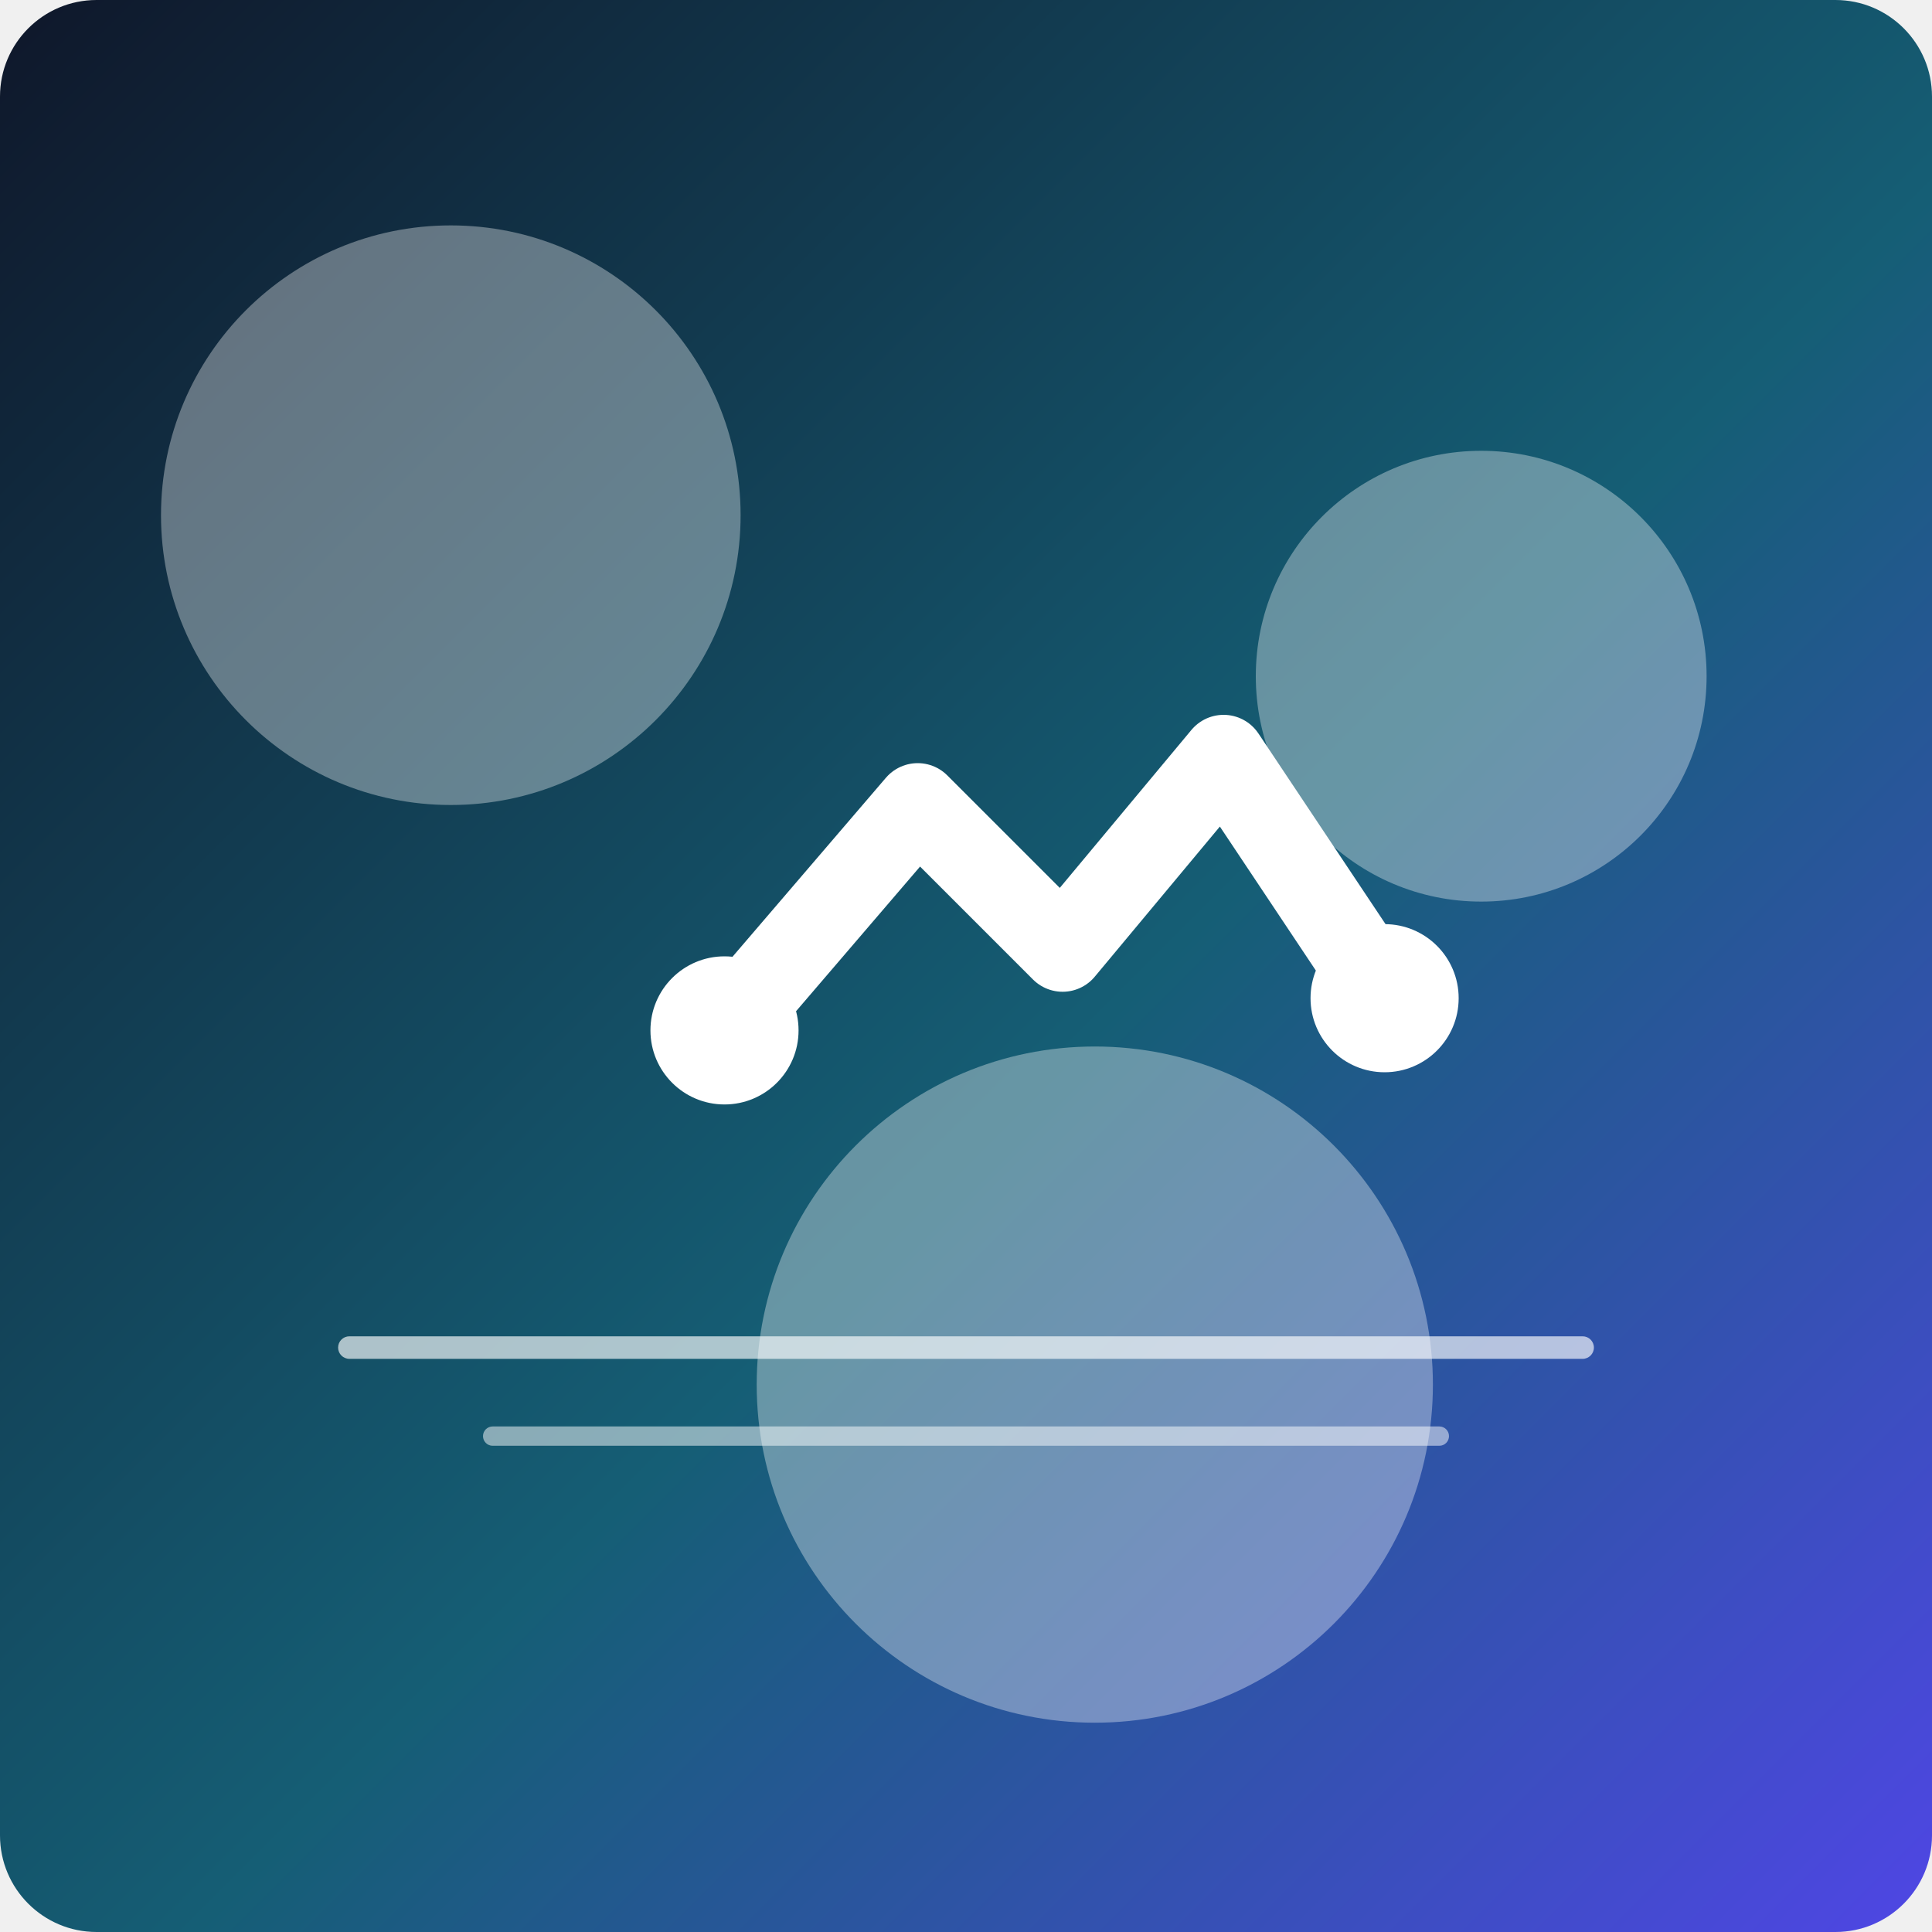
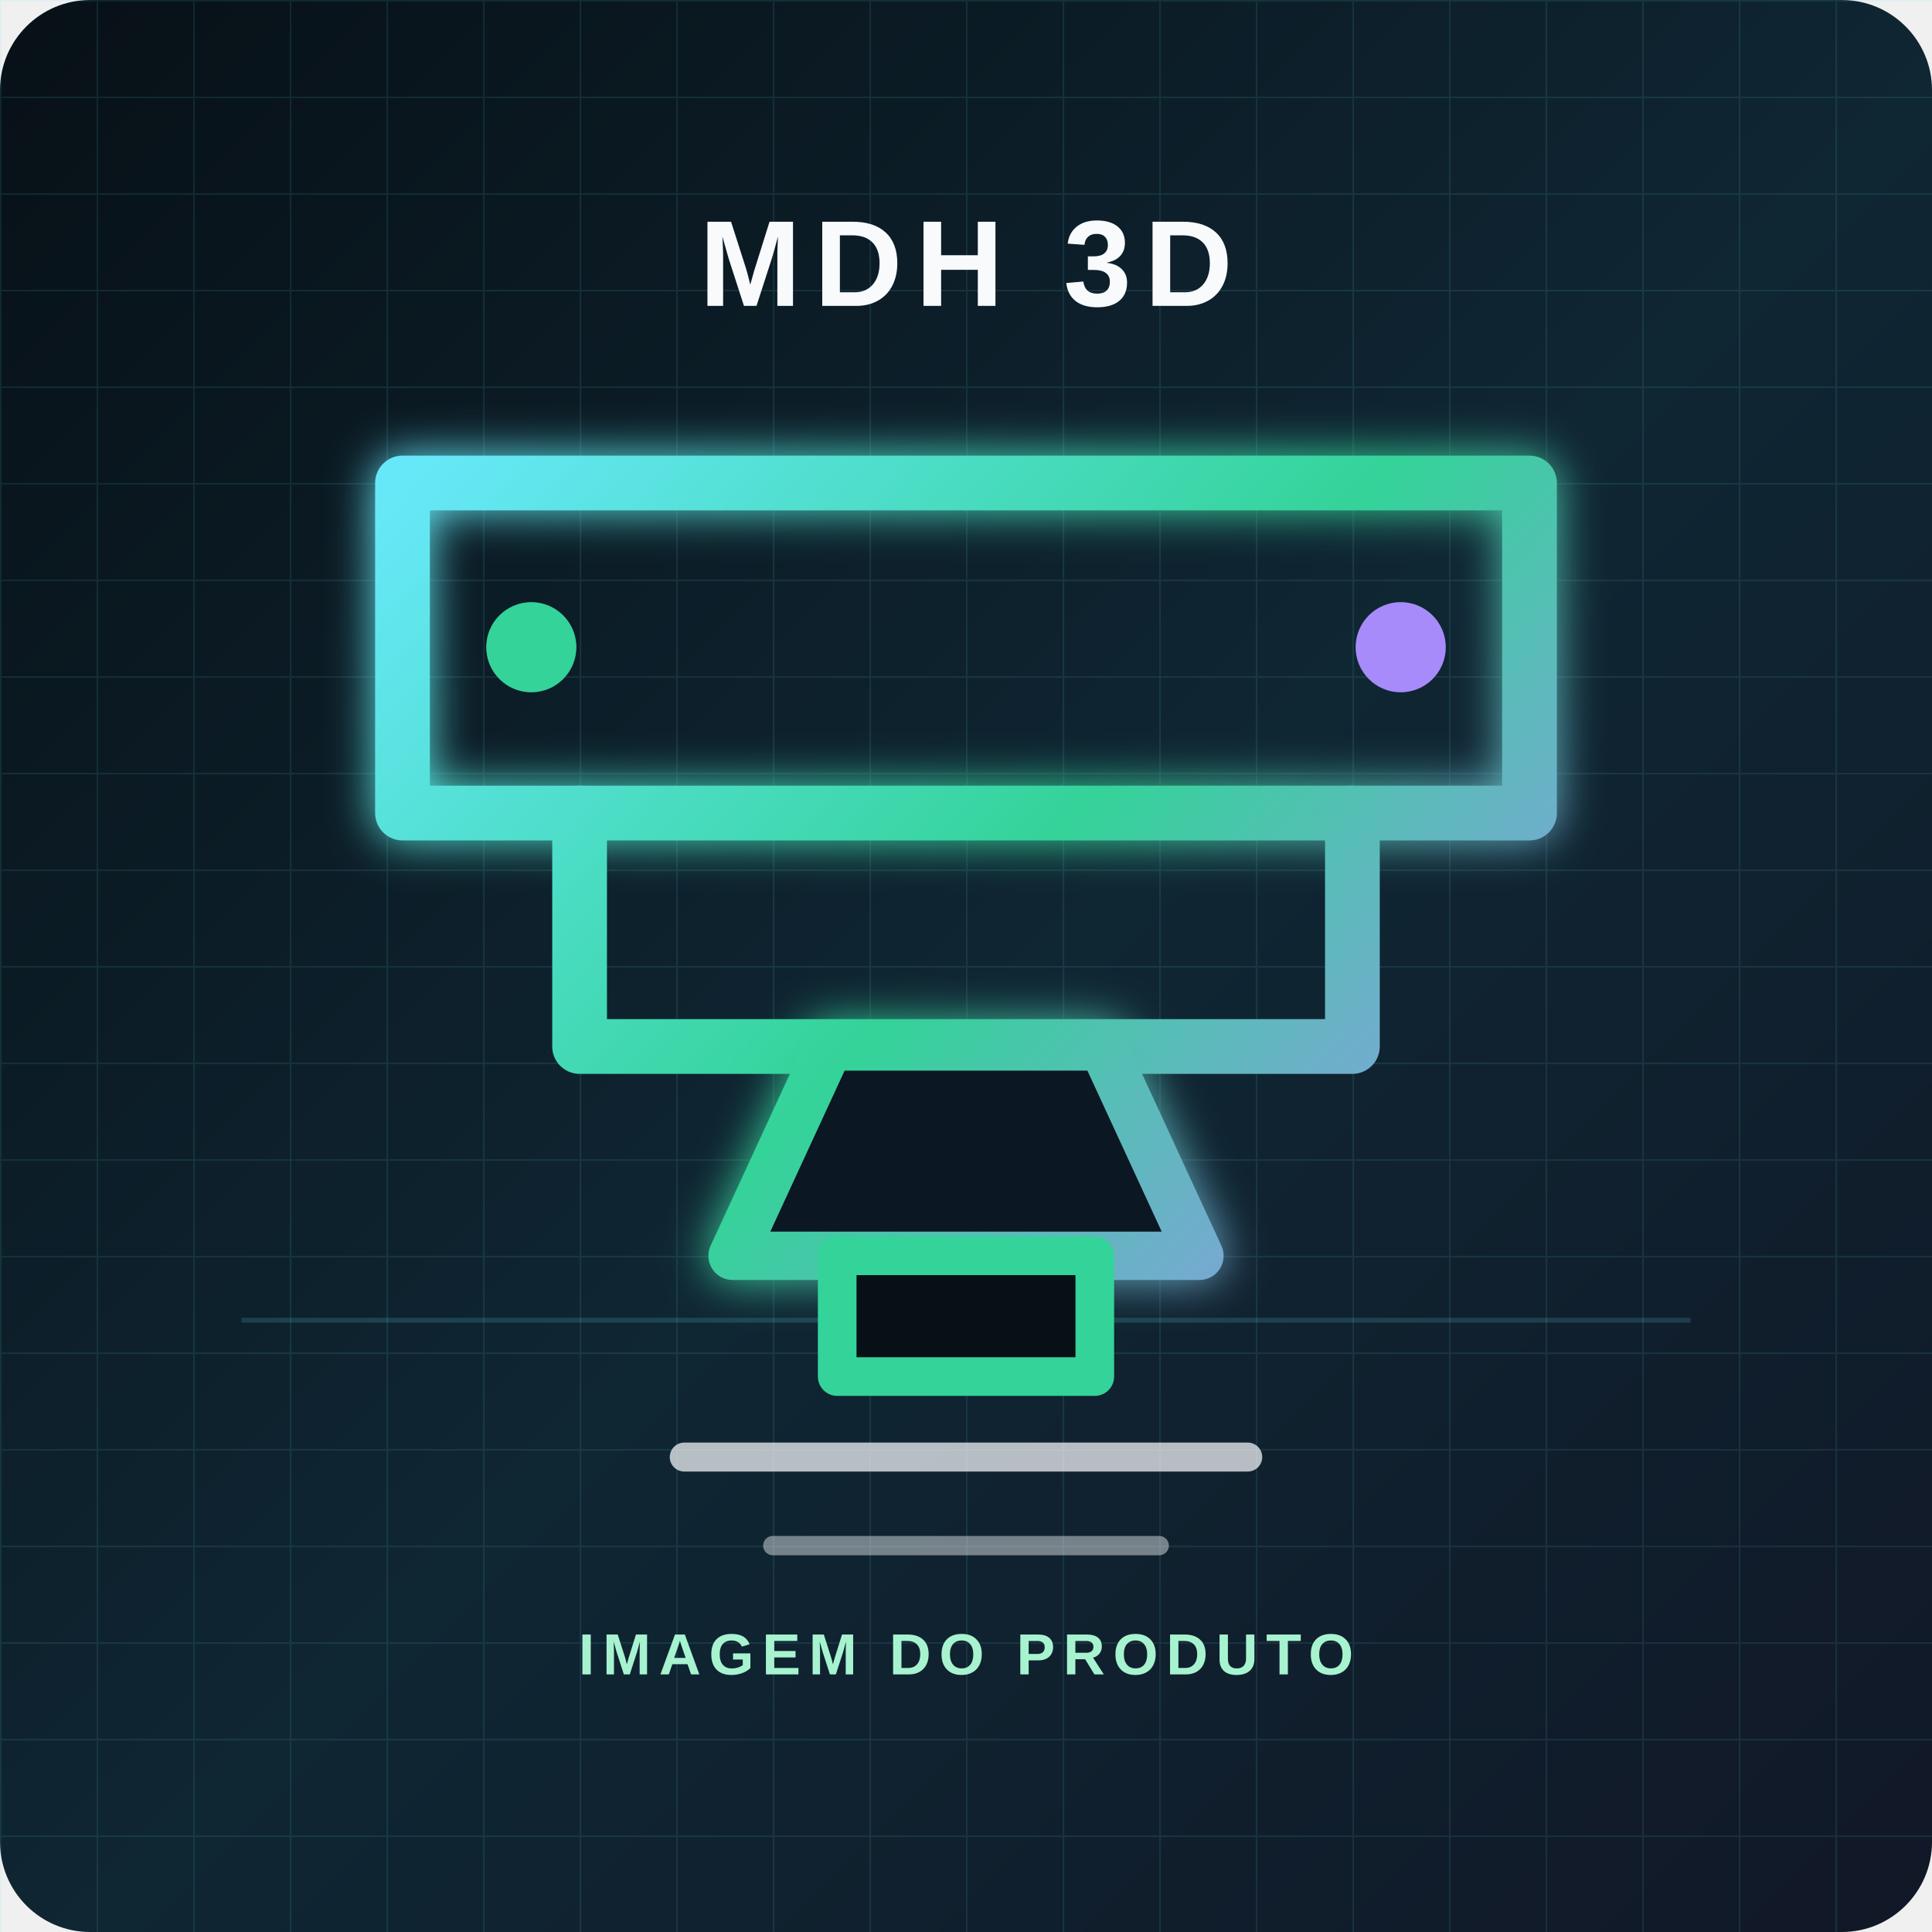
- <svg xmlns="http://www.w3.org/2000/svg" width="1200" height="1200" viewBox="0 0 1200 1200" fill="none">
+ <svg xmlns="http://www.w3.org/2000/svg" width="1200" height="1200" viewBox="0 0 1200 1200" fill="none" role="img" aria-label="MDH 3D - imagem do produto">
  <defs>
-     <linearGradient id="g" x1="0" y1="0" x2="1200" y2="1200" gradientUnits="userSpaceOnUse">
-       <stop stop-color="#0f172a" />
-       <stop offset="0.55" stop-color="#155e75" />
-       <stop offset="1" stop-color="#4f46e5" />
+     <linearGradient id="bg" x1="0" y1="0" x2="1200" y2="1200" gradientUnits="userSpaceOnUse">
+       <stop stop-color="#071016" />
+       <stop offset="0.52" stop-color="#0f2633" />
+       <stop offset="1" stop-color="#111827" />
    </linearGradient>
+     <linearGradient id="line" x1="260" y1="285" x2="925" y2="890" gradientUnits="userSpaceOnUse">
+       <stop stop-color="#67e8f9" />
+       <stop offset="0.5" stop-color="#34d399" />
+       <stop offset="1" stop-color="#a78bfa" />
+     </linearGradient>
+     <pattern id="grid" width="60" height="60" patternUnits="userSpaceOnUse">
+       <path d="M60 0H0V60" stroke="#67E8F9" stroke-opacity="0.10" stroke-width="2" />
+     </pattern>
+     <filter id="glow" x="-40%" y="-40%" width="180%" height="180%" color-interpolation-filters="sRGB">
+       <feGaussianBlur stdDeviation="14" result="blur" />
+       <feMerge>
+         <feMergeNode in="blur" />
+         <feMergeNode in="SourceGraphic" />
+       </feMerge>
+     </filter>
  </defs>
-   <rect width="1200" height="1200" rx="60" fill="url(#g)" />
-   <g opacity="0.35">
-     <circle cx="280" cy="320" r="180" fill="white" />
-     <circle cx="920" cy="420" r="140" fill="white" />
-     <circle cx="680" cy="860" r="210" fill="white" />
-   </g>
-   <rect x="210" y="830" width="780" height="14" rx="7" fill="white" fill-opacity="0.65" />
-   <rect x="300" y="886" width="600" height="12" rx="6" fill="white" fill-opacity="0.5" />
-   <path d="M450 640L570 500L660 590L760 470L860 620" stroke="white" stroke-width="52" stroke-linecap="round" stroke-linejoin="round" />
-   <circle cx="450" cy="640" r="46" fill="white" />
-   <circle cx="860" cy="620" r="46" fill="white" />
+   <rect width="1200" height="1200" rx="56" fill="url(#bg)" />
+   <rect width="1200" height="1200" fill="url(#grid)" />
+   <path d="M150 820H1050" stroke="#67E8F9" stroke-opacity="0.16" stroke-width="3" />
+   <path d="M250 300H950V505H250V300Z" stroke="url(#line)" stroke-width="34" stroke-linejoin="round" filter="url(#glow)" />
+   <path d="M360 505V650H840V505" stroke="url(#line)" stroke-width="34" stroke-linecap="round" stroke-linejoin="round" />
+   <path d="M515 650H685L745 780H455L515 650Z" fill="#0B1722" stroke="url(#line)" stroke-width="30" stroke-linejoin="round" filter="url(#glow)" />
+   <path d="M520 780H680V855H520V780Z" fill="#071016" stroke="#34D399" stroke-width="24" stroke-linejoin="round" />
+   <path d="M425 905H775" stroke="#F8FAFC" stroke-opacity="0.72" stroke-width="18" stroke-linecap="round" />
+   <path d="M480 960H720" stroke="#F8FAFC" stroke-opacity="0.44" stroke-width="12" stroke-linecap="round" />
+   <circle cx="330" cy="402" r="28" fill="#34D399" />
+   <circle cx="870" cy="402" r="28" fill="#A78BFA" />
+   <text x="600" y="190" text-anchor="middle" fill="#F8FAFC" font-family="Arial, Helvetica, sans-serif" font-size="76" font-weight="900" letter-spacing="8">MDH 3D</text>
+   <text x="600" y="1040" text-anchor="middle" fill="#A7F3D0" font-family="Arial, Helvetica, sans-serif" font-size="36" font-weight="700" letter-spacing="5">IMAGEM DO PRODUTO</text>
</svg>
